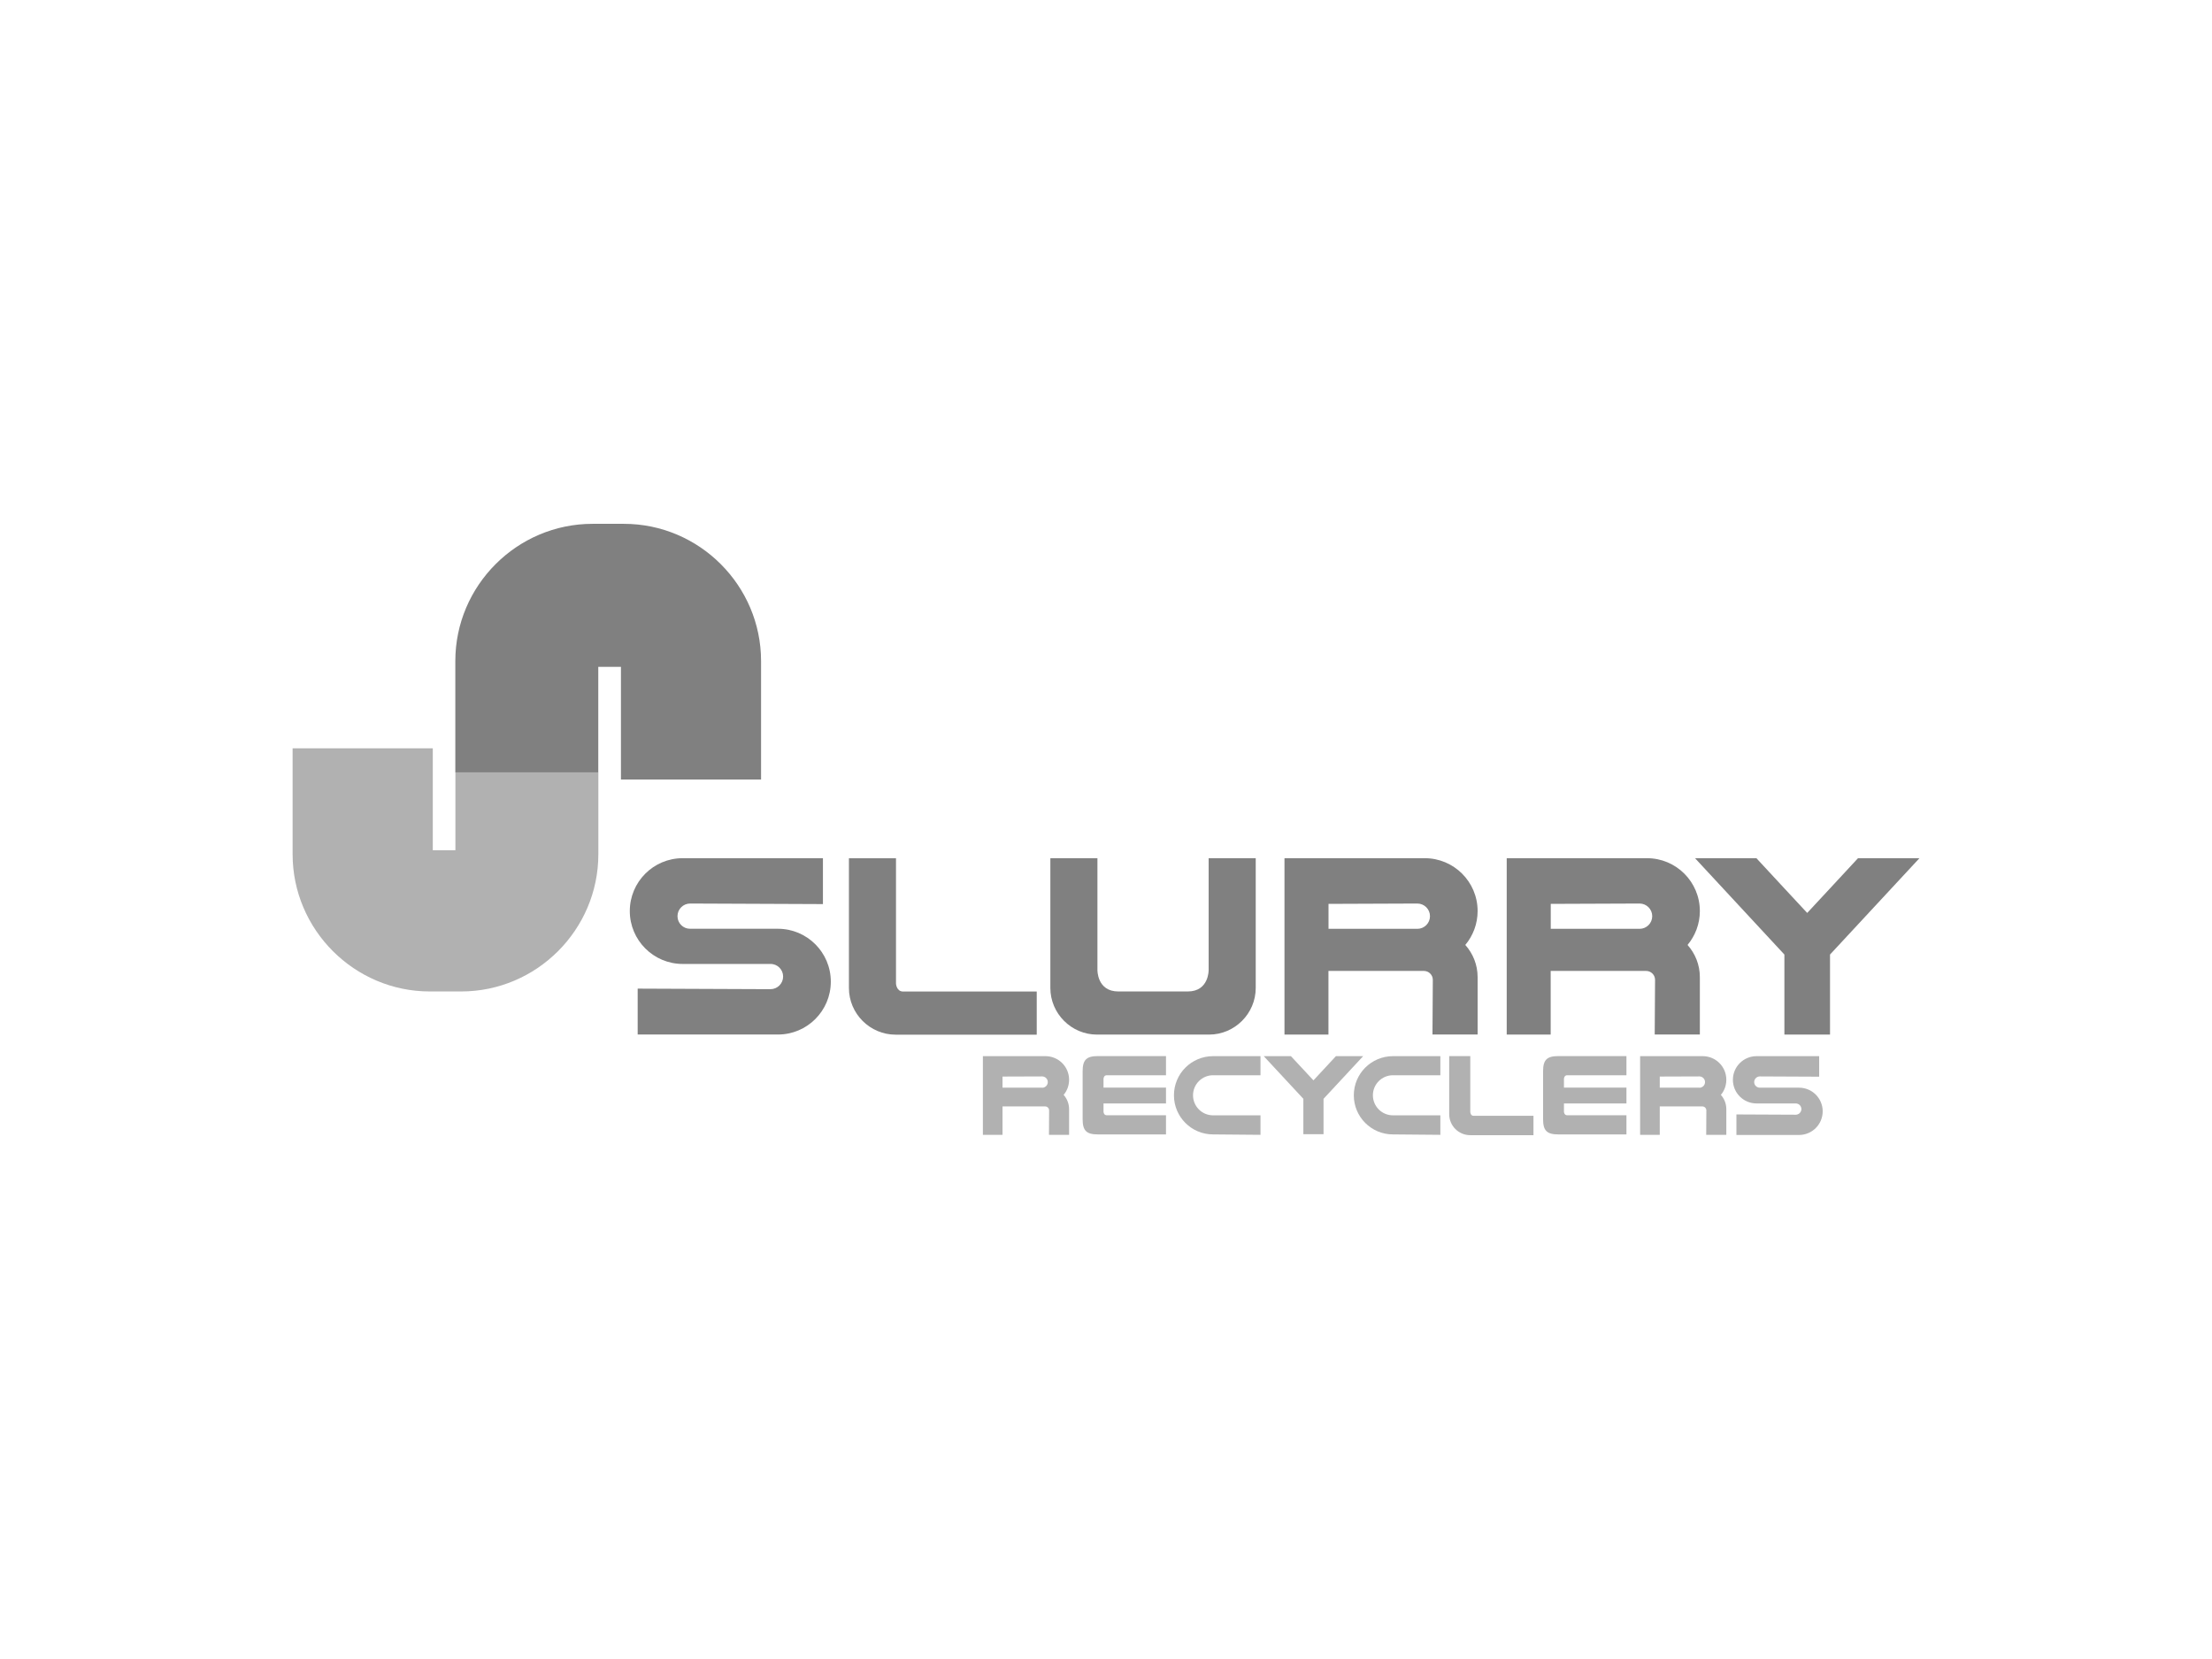
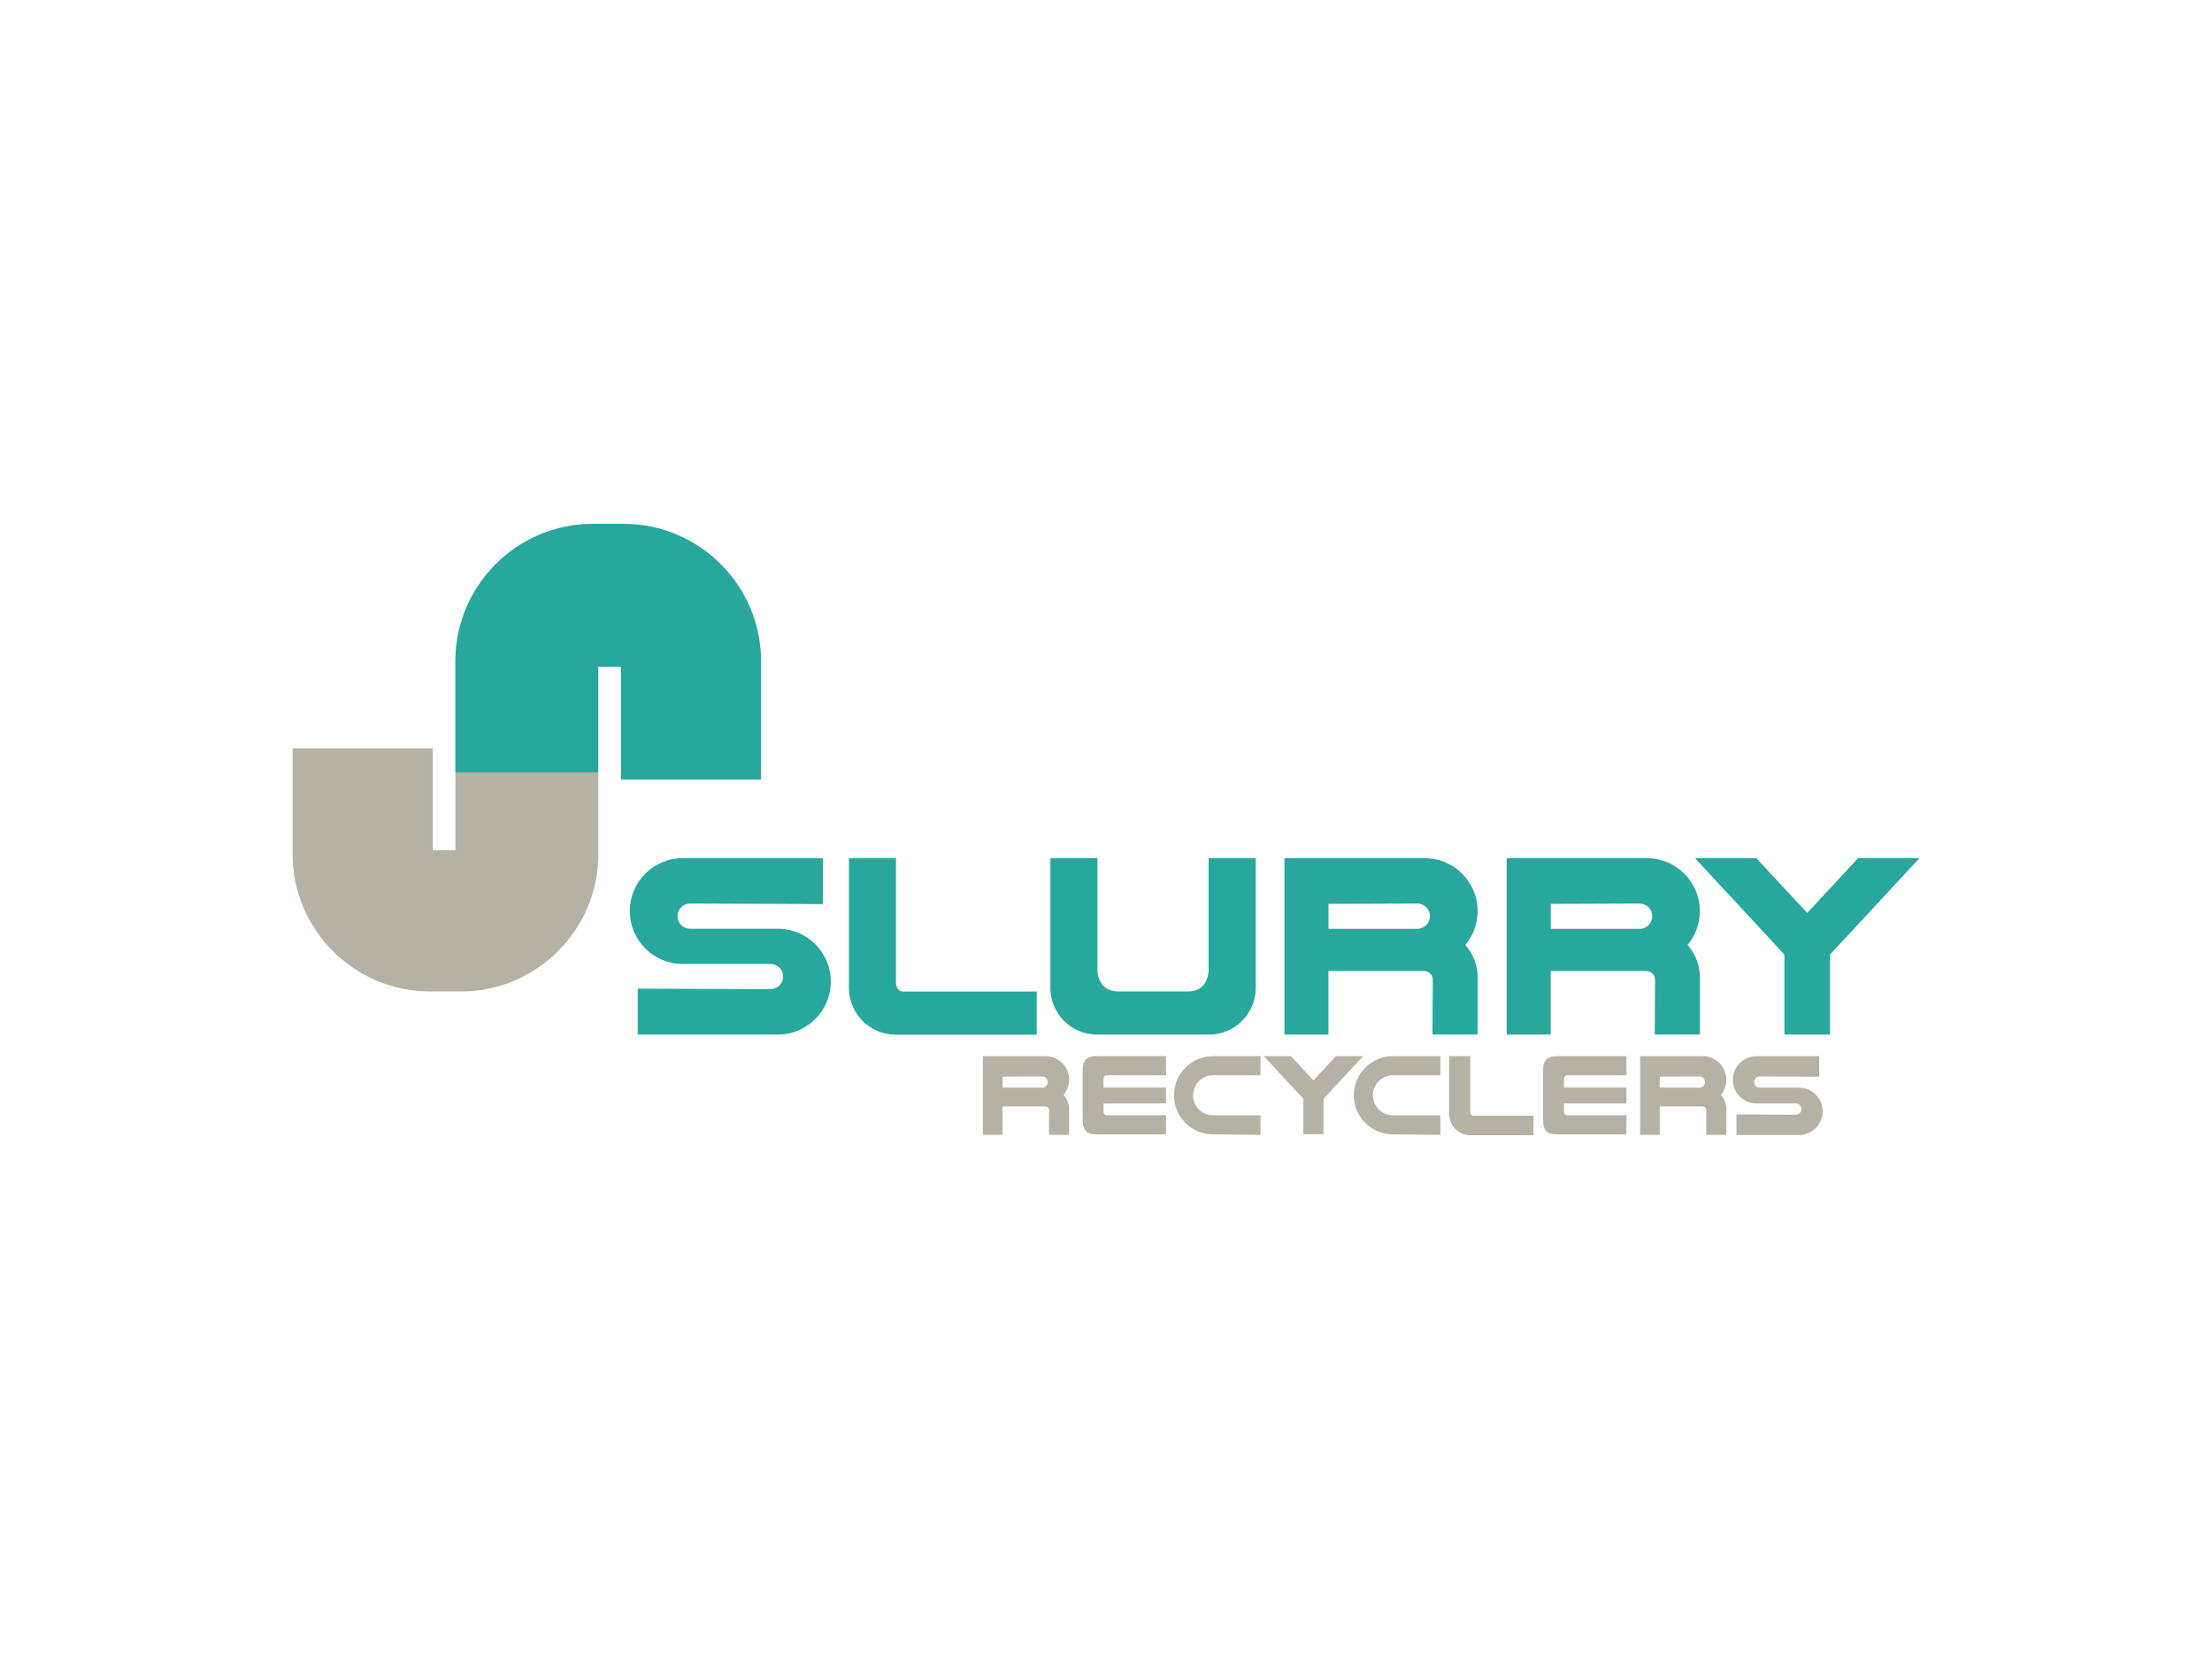
<svg xmlns="http://www.w3.org/2000/svg" id="Layer_1" viewBox="0 0 320 240">
  <defs>
-     <style>.cls-1{fill:none;}.cls-2{fill:#b1b1b1;}.cls-3{fill:gray;}</style>
+     <style>.cls-1{fill:none;}.cls-1,.cls-2,.cls-3{stroke-width:0px;}.cls-2{fill:#28a79d;}.cls-3{fill:#b6b1a5;}</style>
  </defs>
  <g id="Slurry_Recyclers">
    <path class="cls-1" d="m239.01,132.54c0-1.01-.82-1.83-1.83-1.83l-12.85.05v3.61h12.85c1.01,0,1.83-.82,1.83-1.83Z" />
    <path class="cls-1" d="m206.87,132.54c0-1.01-.82-1.83-1.83-1.83l-12.85.05v3.61h12.85c1.01,0,1.83-.82,1.83-1.83Z" />
    <path class="cls-1" d="m150.76,155.71l-5.73.02v1.61h5.73c.45,0,.82-.37.82-.82s-.37-.82-.82-.82Z" />
    <path class="cls-1" d="m245.84,155.71l-5.73.02v1.61h5.73c.45,0,.82-.37.82-.82s-.37-.82-.82-.82Z" />
-     <path class="cls-3" d="m110.1,112.77v-17.14c0-10.92-8.93-19.85-19.85-19.85h-4.53c-10.92,0-19.85,8.93-19.85,19.85v16.11h20.68v-15.27h3.28v16.3h20.28Z" />
-     <path class="cls-2" d="m65.89,123h-3.28v-14.75s-20.28,0-20.28,0v15.33c0,10.92,8.93,19.85,19.85,19.85h4.53c10.92,0,19.85-8.93,19.85-19.85v-11.85h-20.68s0,11.26,0,11.26Z" />
-     <polygon class="cls-3" points="112.54 134.36 112.54 134.36 112.56 134.36 112.54 134.36" />
-     <path class="cls-3" d="m112.54,134.36h-12.7c-1.01.01-1.83-.81-1.83-1.82s.82-1.83,1.83-1.83l19.21.08v-6.64h-20.29c-4.23,0-7.65,3.43-7.65,7.65s3.43,7.65,7.65,7.65h12.7c1.01-.01,1.83.81,1.83,1.82s-.82,1.83-1.83,1.83l-19.21-.08v6.64s20.29,0,20.29,0c4.23,0,7.65-3.43,7.65-7.65,0-4.23-3.43-7.65-7.65-7.65Z" />
-     <path class="cls-2" d="m260.26,157.35h-5.67c-.45,0-.82-.36-.82-.81s.37-.82.82-.82l8.58.04v-2.97h-9.06c-1.89,0-3.42,1.53-3.42,3.42s1.53,3.42,3.42,3.42h5.67c.45,0,.82.36.82.81s-.37.82-.82.82l-8.58-.04v2.97h9.06c1.89,0,3.42-1.53,3.42-3.42s-1.53-3.42-3.42-3.42Z" />
-     <path class="cls-3" d="m149.98,143.44h-19.33c-.96,0-1.03-1.13-1.03-1.13v-18.15h-6.81v18.77c0,3.71,3.04,6.75,6.75,6.75h20.42v-6.23Z" />
-     <path class="cls-2" d="m212.7,160.92v-8.14h-3.05v8.41c0,1.66,1.36,3.03,3.03,3.03h9.16v-2.8h-8.67c-.43,0-.46-.51-.46-.51Z" />
-     <path class="cls-3" d="m158.71,149.67h16.2c3.71,0,6.75-3.04,6.75-6.75v-18.77h-6.81v16.16s.07,3.12-3.02,3.12h-10.05c-3.09,0-3.02-3.12-3.02-3.12v-16.16h-6.81v18.77c0,3.71,3.04,6.75,6.75,6.75Z" />
-     <path class="cls-3" d="m192.19,140.46h13.8c.71,0,1.29.58,1.29,1.29l-.05,7.91h6.53v-8.31c0-1.79-.68-3.41-1.78-4.65,1.11-1.33,1.78-3.04,1.78-4.9,0-4.23-3.43-7.65-7.65-7.65h-20.29v25.52h6.36v-9.21Zm0-9.7l12.85-.05c1.01,0,1.83.82,1.83,1.83s-.82,1.83-1.83,1.83h-12.85v-3.61Z" />
-     <path class="cls-2" d="m151.24,152.79h-9.05v11.38h2.84v-4.11h6.16c.32,0,.58.26.58.58l-.02,3.53h2.91v-3.71c0-.8-.3-1.52-.79-2.07.5-.59.79-1.36.79-2.19,0-1.89-1.53-3.41-3.41-3.41Zm-.48,4.56h-5.73v-1.61l5.73-.02c.45,0,.82.37.82.82s-.37.82-.82.82Z" />
-     <path class="cls-2" d="m246.32,152.79h-9.05v11.38h2.84v-4.11h6.16c.32,0,.58.26.58.58l-.02,3.53h2.91v-3.71c0-.8-.3-1.52-.79-2.07.5-.59.79-1.36.79-2.19,0-1.89-1.53-3.41-3.41-3.41Zm-.48,4.56h-5.73v-1.61l5.73-.02c.45,0,.82.37.82.82s-.37.82-.82.82Z" />
-     <path class="cls-3" d="m224.34,140.46h13.8c.71,0,1.29.58,1.29,1.29l-.05,7.91h6.53v-8.31c0-1.79-.68-3.41-1.78-4.65,1.11-1.33,1.78-3.04,1.78-4.9,0-4.23-3.43-7.65-7.65-7.65h-20.29v25.52h6.36v-9.21Zm0-9.7l12.85-.05c1.01,0,1.83.82,1.83,1.83s-.82,1.83-1.83,1.83h-12.85v-3.61Z" />
-     <polygon class="cls-3" points="268.79 124.15 264.74 128.52 261.44 132.07 258.14 128.52 254.09 124.15 245.21 124.15 258.14 138.09 258.14 149.67 264.74 149.67 264.74 138.09 277.68 124.15 268.79 124.15" />
-     <polygon class="cls-2" points="193.26 152.79 191.47 154.72 190.01 156.29 188.55 154.72 186.75 152.79 182.82 152.79 188.55 158.96 188.55 164.08 191.47 164.08 191.47 158.96 197.2 152.79 193.26 152.79" />
-     <path class="cls-2" d="m156.62,154.99v6.92c0,1.65.55,2.2,2.2,2.2h9.86v-2.77h-8.58c-.43,0-.46-.5-.46-.5v-1.21h9.04v-2.29h-9.04v-1.29s.03-.5.46-.5h8.58v-2.77h-9.86c-1.65,0-2.2.55-2.2,2.2Z" />
-     <path class="cls-2" d="m223.23,154.99v6.92c0,1.65.55,2.2,2.2,2.2h9.86v-2.77h-8.58c-.43,0-.46-.5-.46-.5v-1.21h9.04v-2.29h-9.04v-1.29s.03-.5.46-.5h8.58v-2.77h-9.86c-1.65,0-2.2.55-2.2,2.2Z" />
-     <path class="cls-2" d="m169.83,158.45c0,3.13,2.53,5.66,5.66,5.66l6.86.06v-2.82h-6.86c-1.6,0-2.9-1.3-2.9-2.9s1.3-2.9,2.9-2.9h6.86v-2.76h-6.86c-3.13,0-5.66,2.53-5.66,5.66Z" />
-     <path class="cls-2" d="m195.85,158.45c0,3.13,2.53,5.66,5.66,5.66l6.86.06v-2.82h-6.86c-1.6,0-2.9-1.3-2.9-2.9s1.3-2.9,2.9-2.9h6.86v-2.76h-6.86c-3.13,0-5.66,2.53-5.66,5.66Z" />
+     <path class="cls-2" d="m110.1,112.77v-17.14c0-10.92-8.93-19.85-19.85-19.85h-4.53c-10.92,0-19.85,8.93-19.85,19.85v16.11h20.68v-15.27h3.28v16.3h20.28Z" />
+     <path class="cls-3" d="m65.89,123h-3.28v-14.75s-20.28,0-20.28,0v15.33c0,10.92,8.93,19.85,19.85,19.85h4.53c10.92,0,19.85-8.93,19.85-19.85v-11.85h-20.68s0,11.26,0,11.26Z" />
+     <polygon class="cls-2" points="112.54 134.36 112.54 134.36 112.56 134.36 112.54 134.36" />
+     <path class="cls-2" d="m112.54,134.36h-12.7c-1.01.01-1.83-.81-1.83-1.82s.82-1.83,1.83-1.83l19.21.08v-6.64h-20.29c-4.23,0-7.65,3.43-7.65,7.65s3.43,7.65,7.65,7.65h12.7c1.01-.01,1.83.81,1.83,1.82s-.82,1.83-1.83,1.83l-19.21-.08v6.64s20.29,0,20.29,0c4.23,0,7.65-3.43,7.65-7.65,0-4.23-3.43-7.65-7.65-7.65Z" />
+     <path class="cls-3" d="m260.26,157.35h-5.67c-.45,0-.82-.36-.82-.81s.37-.82.82-.82l8.58.04v-2.97h-9.06c-1.89,0-3.42,1.53-3.42,3.42s1.53,3.42,3.42,3.42h5.67c.45,0,.82.36.82.81s-.37.82-.82.82l-8.58-.04v2.97h9.06c1.89,0,3.42-1.53,3.42-3.42s-1.53-3.42-3.42-3.42Z" />
+     <path class="cls-2" d="m149.98,143.44h-19.33c-.96,0-1.03-1.13-1.03-1.13v-18.15h-6.81v18.77c0,3.71,3.04,6.75,6.75,6.75h20.42v-6.23Z" />
+     <path class="cls-3" d="m212.7,160.92v-8.14h-3.05v8.41c0,1.66,1.36,3.03,3.03,3.03h9.16v-2.8h-8.67c-.43,0-.46-.51-.46-.51Z" />
+     <path class="cls-2" d="m158.71,149.67h16.2c3.71,0,6.75-3.04,6.75-6.75v-18.77h-6.81v16.16s.07,3.12-3.02,3.12h-10.05c-3.09,0-3.02-3.12-3.02-3.12v-16.16h-6.81v18.77c0,3.71,3.04,6.75,6.75,6.75Z" />
+     <path class="cls-2" d="m192.19,140.46h13.8c.71,0,1.29.58,1.29,1.29l-.05,7.91h6.53v-8.31c0-1.79-.68-3.41-1.78-4.65,1.11-1.33,1.78-3.04,1.78-4.9,0-4.23-3.43-7.65-7.65-7.65h-20.29v25.52h6.36v-9.21Zm0-9.7l12.85-.05c1.01,0,1.83.82,1.83,1.83s-.82,1.83-1.83,1.83h-12.85v-3.61Z" />
+     <path class="cls-3" d="m151.24,152.79h-9.05v11.38h2.84v-4.11h6.16c.32,0,.58.26.58.58l-.02,3.53h2.91v-3.71c0-.8-.3-1.52-.79-2.07.5-.59.79-1.36.79-2.19,0-1.89-1.53-3.41-3.41-3.41Zm-.48,4.56h-5.73v-1.61l5.73-.02c.45,0,.82.37.82.82s-.37.82-.82.82Z" />
+     <path class="cls-3" d="m246.32,152.79h-9.05v11.38h2.84v-4.11h6.16c.32,0,.58.26.58.58l-.02,3.53h2.91v-3.71c0-.8-.3-1.52-.79-2.07.5-.59.79-1.36.79-2.19,0-1.89-1.53-3.41-3.41-3.41Zm-.48,4.56h-5.73v-1.61l5.73-.02c.45,0,.82.37.82.82s-.37.82-.82.82Z" />
+     <path class="cls-2" d="m224.34,140.46h13.8c.71,0,1.29.58,1.29,1.29l-.05,7.91h6.53v-8.31c0-1.79-.68-3.41-1.78-4.65,1.11-1.33,1.78-3.04,1.78-4.9,0-4.23-3.43-7.65-7.65-7.65h-20.29v25.52h6.36v-9.21Zm0-9.7l12.85-.05c1.01,0,1.83.82,1.83,1.83s-.82,1.83-1.83,1.83h-12.85v-3.61Z" />
+     <polygon class="cls-2" points="268.79 124.15 264.74 128.52 261.44 132.07 258.14 128.52 254.09 124.15 245.21 124.15 258.14 138.09 258.14 149.67 264.74 149.67 264.74 138.09 277.68 124.15 268.79 124.15" />
+     <polygon class="cls-3" points="193.26 152.79 191.47 154.72 190.01 156.29 188.55 154.72 186.75 152.79 182.82 152.79 188.55 158.96 188.55 164.08 191.47 164.08 191.47 158.96 197.2 152.79 193.26 152.79" />
+     <path class="cls-3" d="m156.62,154.99v6.92c0,1.65.55,2.2,2.2,2.2h9.86v-2.77h-8.58c-.43,0-.46-.5-.46-.5v-1.21h9.04v-2.29h-9.04v-1.29s.03-.5.46-.5h8.58v-2.77h-9.86c-1.65,0-2.2.55-2.2,2.2Z" />
+     <path class="cls-3" d="m223.23,154.99v6.92c0,1.65.55,2.2,2.2,2.2h9.86v-2.77h-8.58c-.43,0-.46-.5-.46-.5v-1.21h9.04v-2.29h-9.04v-1.29s.03-.5.46-.5h8.58v-2.77h-9.86c-1.65,0-2.2.55-2.2,2.2Z" />
+     <path class="cls-3" d="m169.83,158.45c0,3.13,2.53,5.66,5.66,5.66l6.86.06v-2.82h-6.86c-1.6,0-2.9-1.3-2.9-2.9s1.3-2.9,2.9-2.9h6.86v-2.76h-6.86c-3.13,0-5.66,2.53-5.66,5.66Z" />
+     <path class="cls-3" d="m195.85,158.45c0,3.13,2.53,5.66,5.66,5.66l6.86.06v-2.82h-6.86c-1.6,0-2.9-1.3-2.9-2.9s1.3-2.9,2.9-2.9h6.86v-2.76h-6.86c-3.13,0-5.66,2.53-5.66,5.66Z" />
  </g>
</svg>
